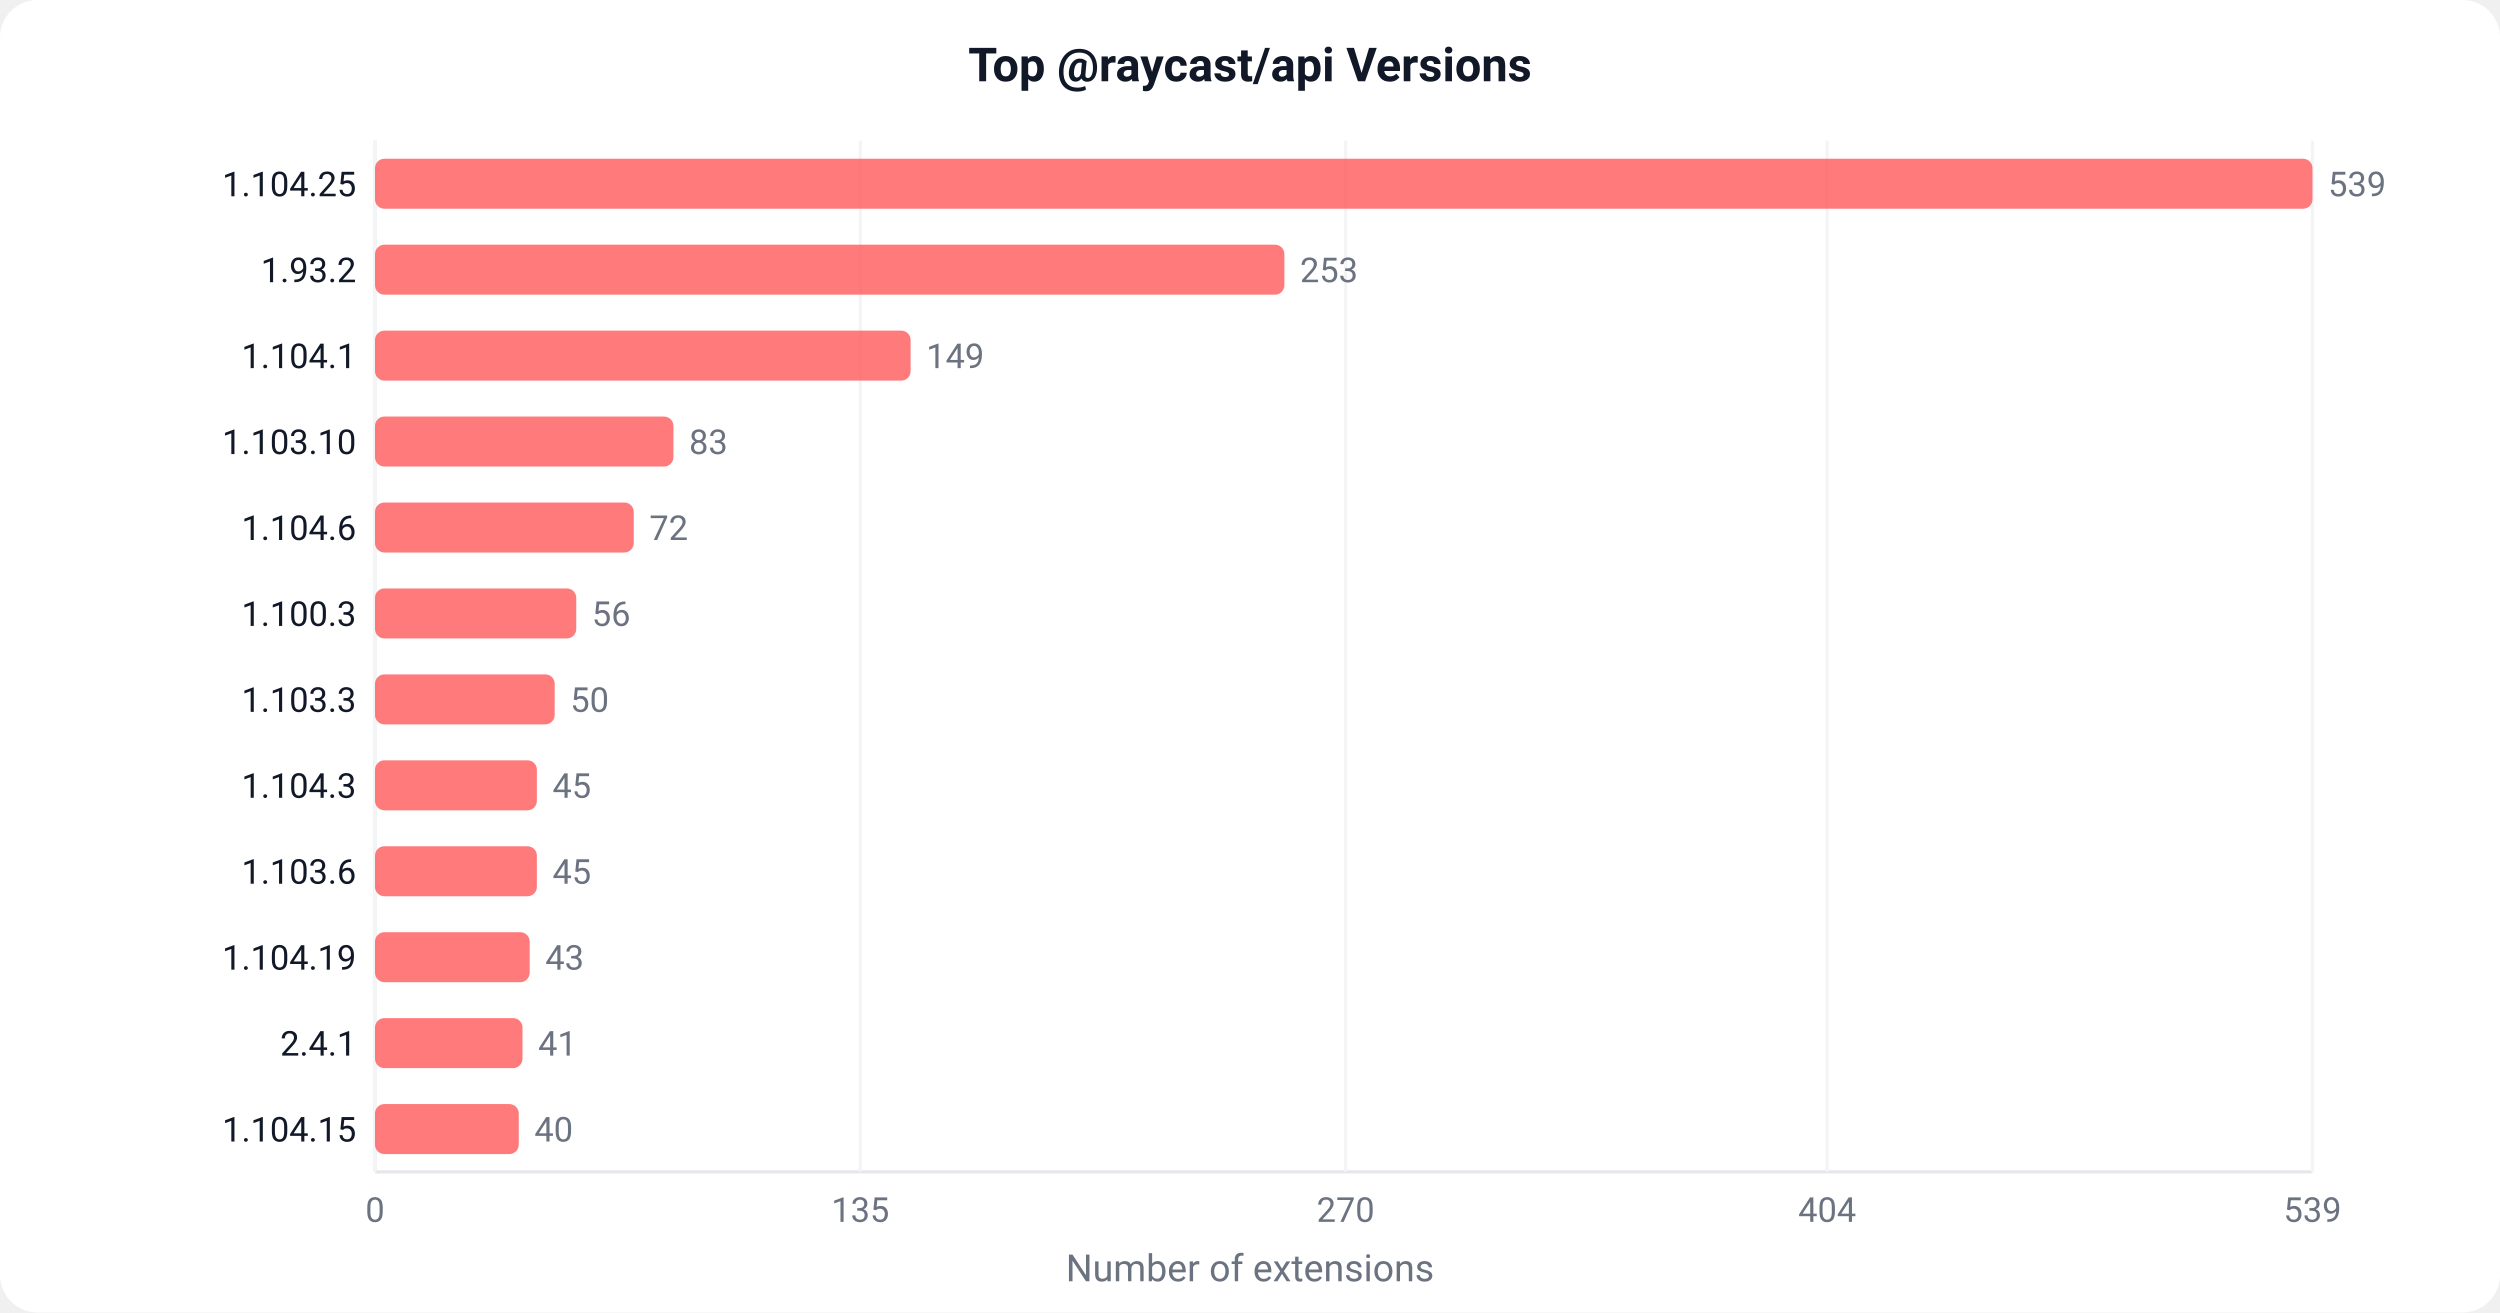
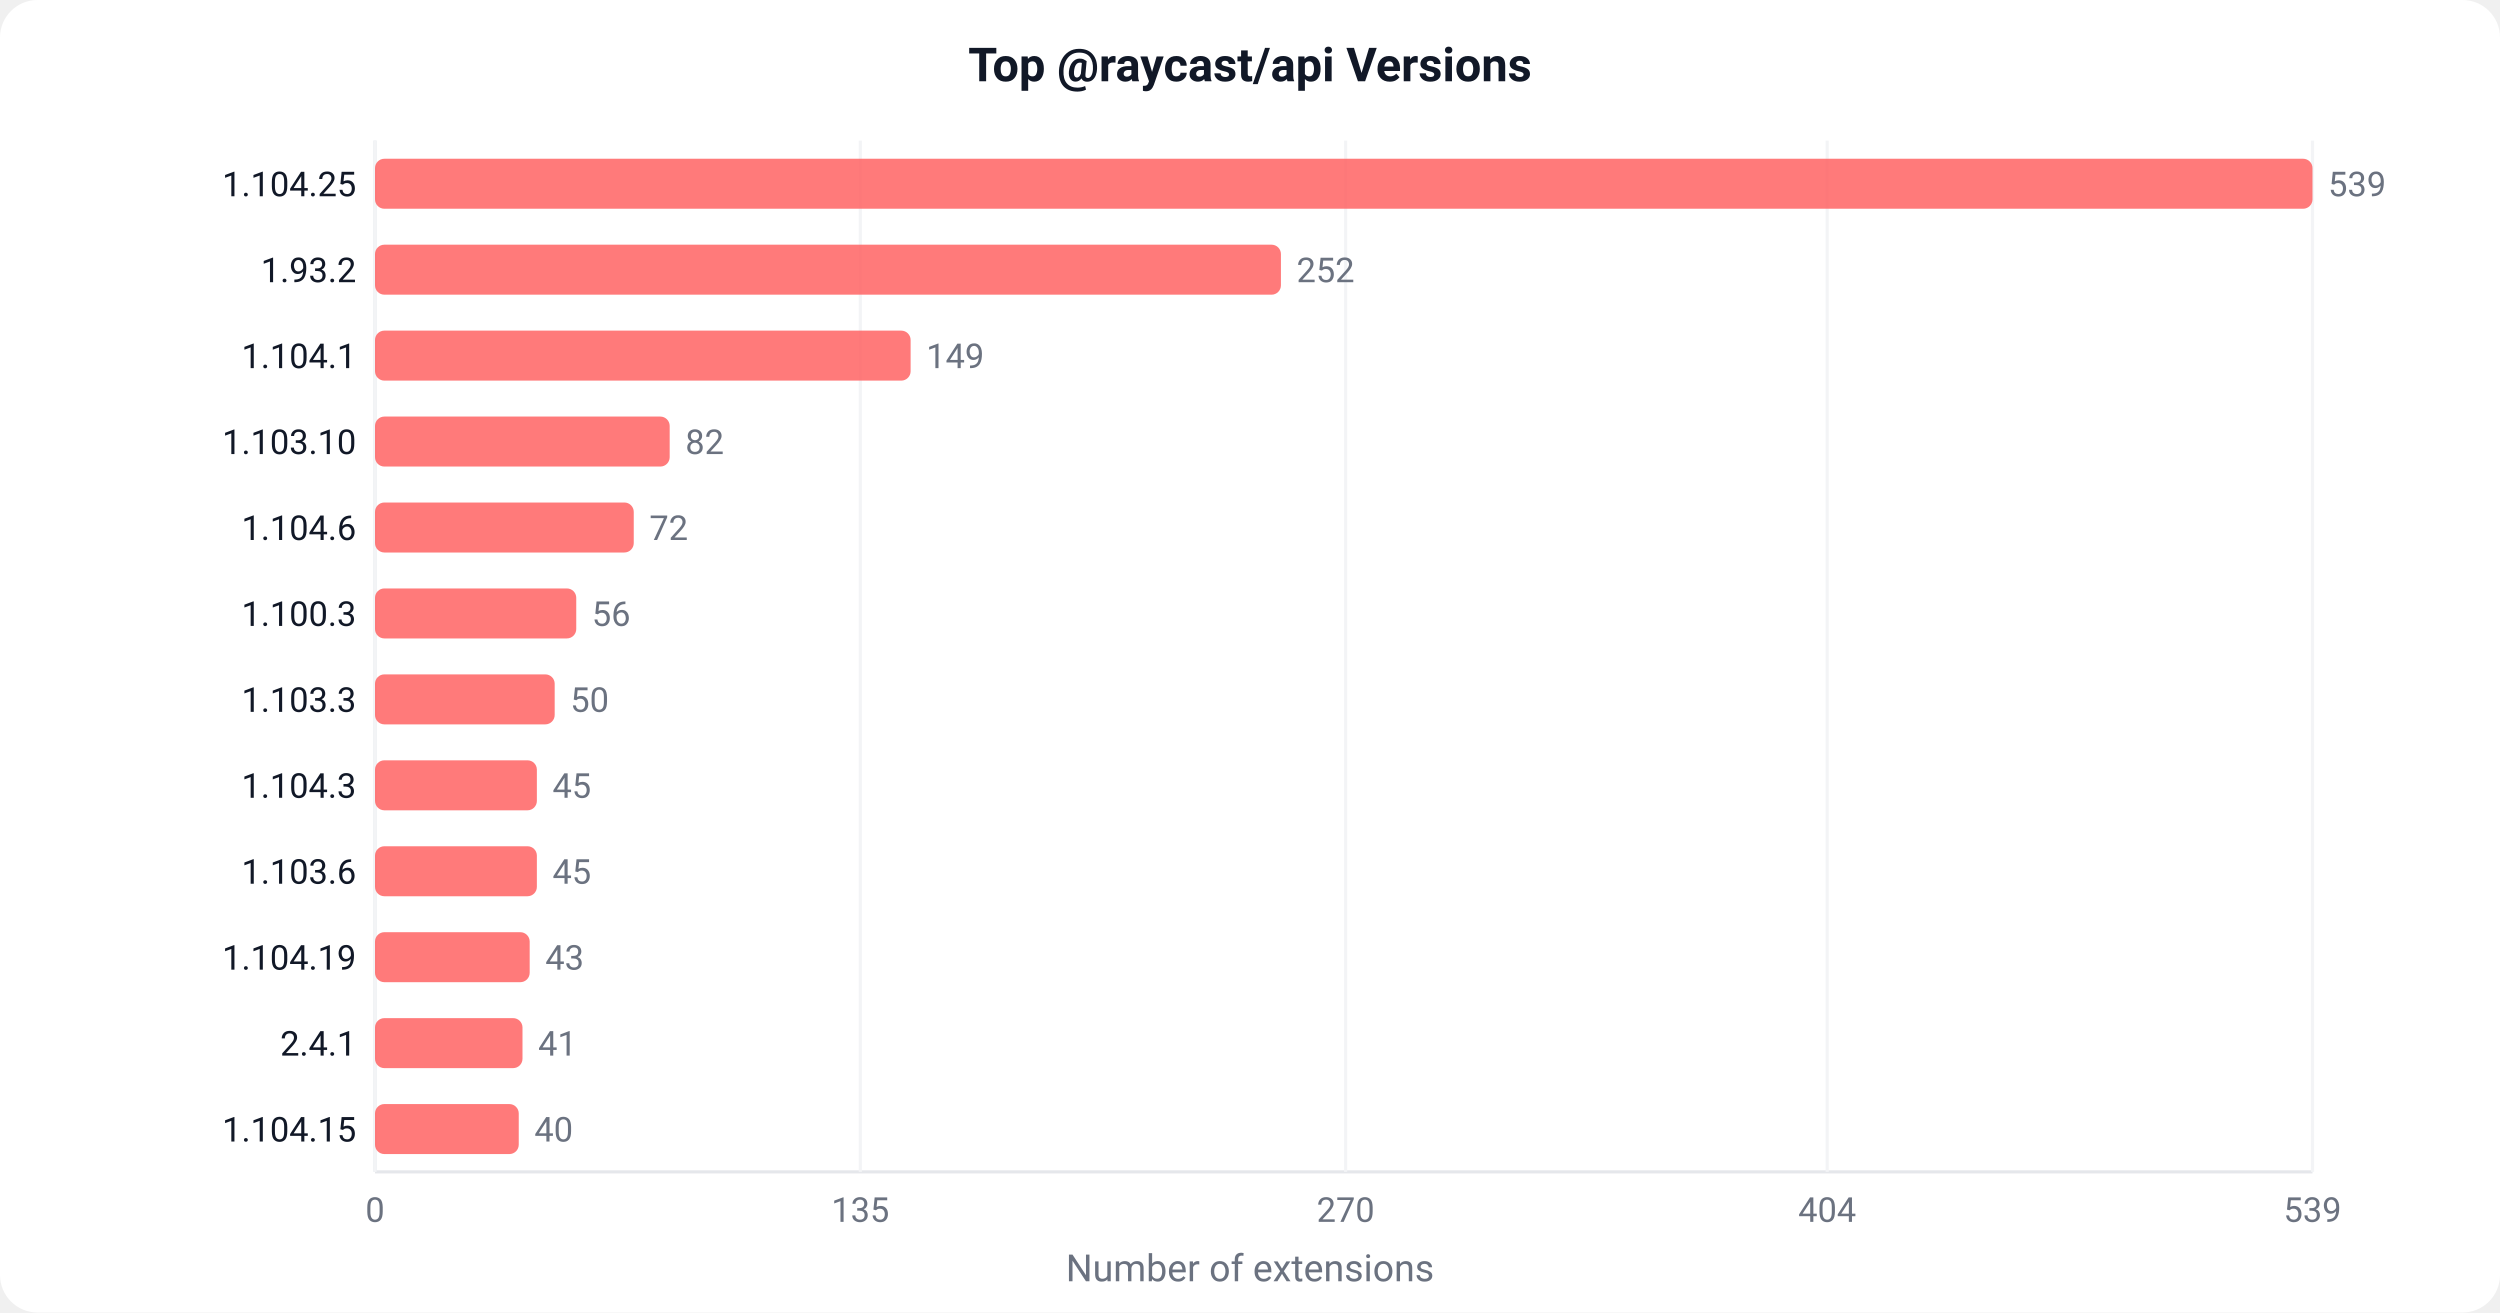
<svg xmlns="http://www.w3.org/2000/svg" width="800" height="420" viewBox="0 0 800 420">
  <defs>
    <style>text { font-family: -apple-system, BlinkMacSystemFont, 'Segoe UI', Roboto, sans-serif; }</style>
  </defs>
  <rect width="800" height="420" fill="#ffffff" rx="12" />
  <text x="400" y="26" text-anchor="middle" font-size="15" font-weight="600" fill="#111827">Top @raycast/api Versions</text>
  <line x1="120" y1="45" x2="120" y2="375" stroke="#e5e7eb" stroke-width="1" />
  <line x1="120" y1="375" x2="740" y2="375" stroke="#e5e7eb" stroke-width="1" />
  <line x1="120.0" y1="45" x2="120.0" y2="375" stroke="#f3f4f6" stroke-width="1" />
  <text x="120.0" y="391.0" text-anchor="middle" font-size="11" fill="#6b7280">0</text>
  <line x1="275.3" y1="45" x2="275.3" y2="375" stroke="#f3f4f6" stroke-width="1" />
  <text x="275.3" y="391.0" text-anchor="middle" font-size="11" fill="#6b7280">135</text>
  <line x1="430.6" y1="45" x2="430.6" y2="375" stroke="#f3f4f6" stroke-width="1" />
  <text x="430.6" y="391.0" text-anchor="middle" font-size="11" fill="#6b7280">270</text>
  <line x1="584.7" y1="45" x2="584.7" y2="375" stroke="#f3f4f6" stroke-width="1" />
  <text x="584.7" y="391.0" text-anchor="middle" font-size="11" fill="#6b7280">404</text>
  <line x1="740.0" y1="45" x2="740.0" y2="375" stroke="#f3f4f6" stroke-width="1" />
  <text x="740.0" y="391.0" text-anchor="middle" font-size="11" fill="#6b7280">539</text>
  <rect x="120" y="50.8" width="620.0" height="16" fill="#FF6363" rx="3" opacity="0.85" />
  <text x="114" y="62.8" text-anchor="end" font-size="11" fill="#111827">1.104.25</text>
  <text x="745.0" y="62.8" font-size="11" fill="#6b7280">539</text>
-   <rect x="120" y="78.3" width="291.0" height="16" fill="#FF6363" rx="3" opacity="0.85" />
+   <rect x="120" y="78.3" width="289.9" height="16" fill="#FF6363" rx="3" opacity="0.85" />
  <text x="114" y="90.3" text-anchor="end" font-size="11" fill="#111827">1.93.2</text>
-   <text x="416.0" y="90.3" font-size="11" fill="#6b7280">253</text>
+   <text x="414.9" y="90.3" font-size="11" fill="#6b7280">252</text>
  <rect x="120" y="105.8" width="171.4" height="16" fill="#FF6363" rx="3" opacity="0.85" />
  <text x="114" y="117.8" text-anchor="end" font-size="11" fill="#111827">1.104.1</text>
  <text x="296.4" y="117.8" font-size="11" fill="#6b7280">149</text>
-   <rect x="120" y="133.3" width="95.5" height="16" fill="#FF6363" rx="3" opacity="0.85" />
+   <rect x="120" y="133.3" width="94.3" height="16" fill="#FF6363" rx="3" opacity="0.85" />
  <text x="114" y="145.3" text-anchor="end" font-size="11" fill="#111827">1.103.10</text>
-   <text x="220.5" y="145.3" font-size="11" fill="#6b7280">83</text>
+   <text x="219.3" y="145.3" font-size="11" fill="#6b7280">82</text>
  <rect x="120" y="160.8" width="82.8" height="16" fill="#FF6363" rx="3" opacity="0.85" />
  <text x="114" y="172.8" text-anchor="end" font-size="11" fill="#111827">1.104.6</text>
  <text x="207.8" y="172.8" font-size="11" fill="#6b7280">72</text>
  <rect x="120" y="188.3" width="64.4" height="16" fill="#FF6363" rx="3" opacity="0.85" />
  <text x="114" y="200.3" text-anchor="end" font-size="11" fill="#111827">1.100.3</text>
  <text x="189.4" y="200.3" font-size="11" fill="#6b7280">56</text>
  <rect x="120" y="215.8" width="57.5" height="16" fill="#FF6363" rx="3" opacity="0.85" />
  <text x="114" y="227.8" text-anchor="end" font-size="11" fill="#111827">1.103.3</text>
  <text x="182.5" y="227.8" font-size="11" fill="#6b7280">50</text>
  <rect x="120" y="243.3" width="51.8" height="16" fill="#FF6363" rx="3" opacity="0.85" />
  <text x="114" y="255.3" text-anchor="end" font-size="11" fill="#111827">1.104.3</text>
  <text x="176.8" y="255.3" font-size="11" fill="#6b7280">45</text>
  <rect x="120" y="270.8" width="51.8" height="16" fill="#FF6363" rx="3" opacity="0.85" />
  <text x="114" y="282.8" text-anchor="end" font-size="11" fill="#111827">1.103.6</text>
  <text x="176.8" y="282.8" font-size="11" fill="#6b7280">45</text>
  <rect x="120" y="298.3" width="49.5" height="16" fill="#FF6363" rx="3" opacity="0.85" />
  <text x="114" y="310.3" text-anchor="end" font-size="11" fill="#111827">1.104.19</text>
  <text x="174.5" y="310.3" font-size="11" fill="#6b7280">43</text>
  <rect x="120" y="325.8" width="47.2" height="16" fill="#FF6363" rx="3" opacity="0.85" />
  <text x="114" y="337.8" text-anchor="end" font-size="11" fill="#111827">2.4.1</text>
  <text x="172.2" y="337.8" font-size="11" fill="#6b7280">41</text>
  <rect x="120" y="353.3" width="46.0" height="16" fill="#FF6363" rx="3" opacity="0.85" />
  <text x="114" y="365.3" text-anchor="end" font-size="11" fill="#111827">1.104.15</text>
  <text x="171.0" y="365.3" font-size="11" fill="#6b7280">40</text>
  <text x="400" y="410" text-anchor="middle" font-size="12" fill="#6b7280">Number of extensions</text>
</svg>
